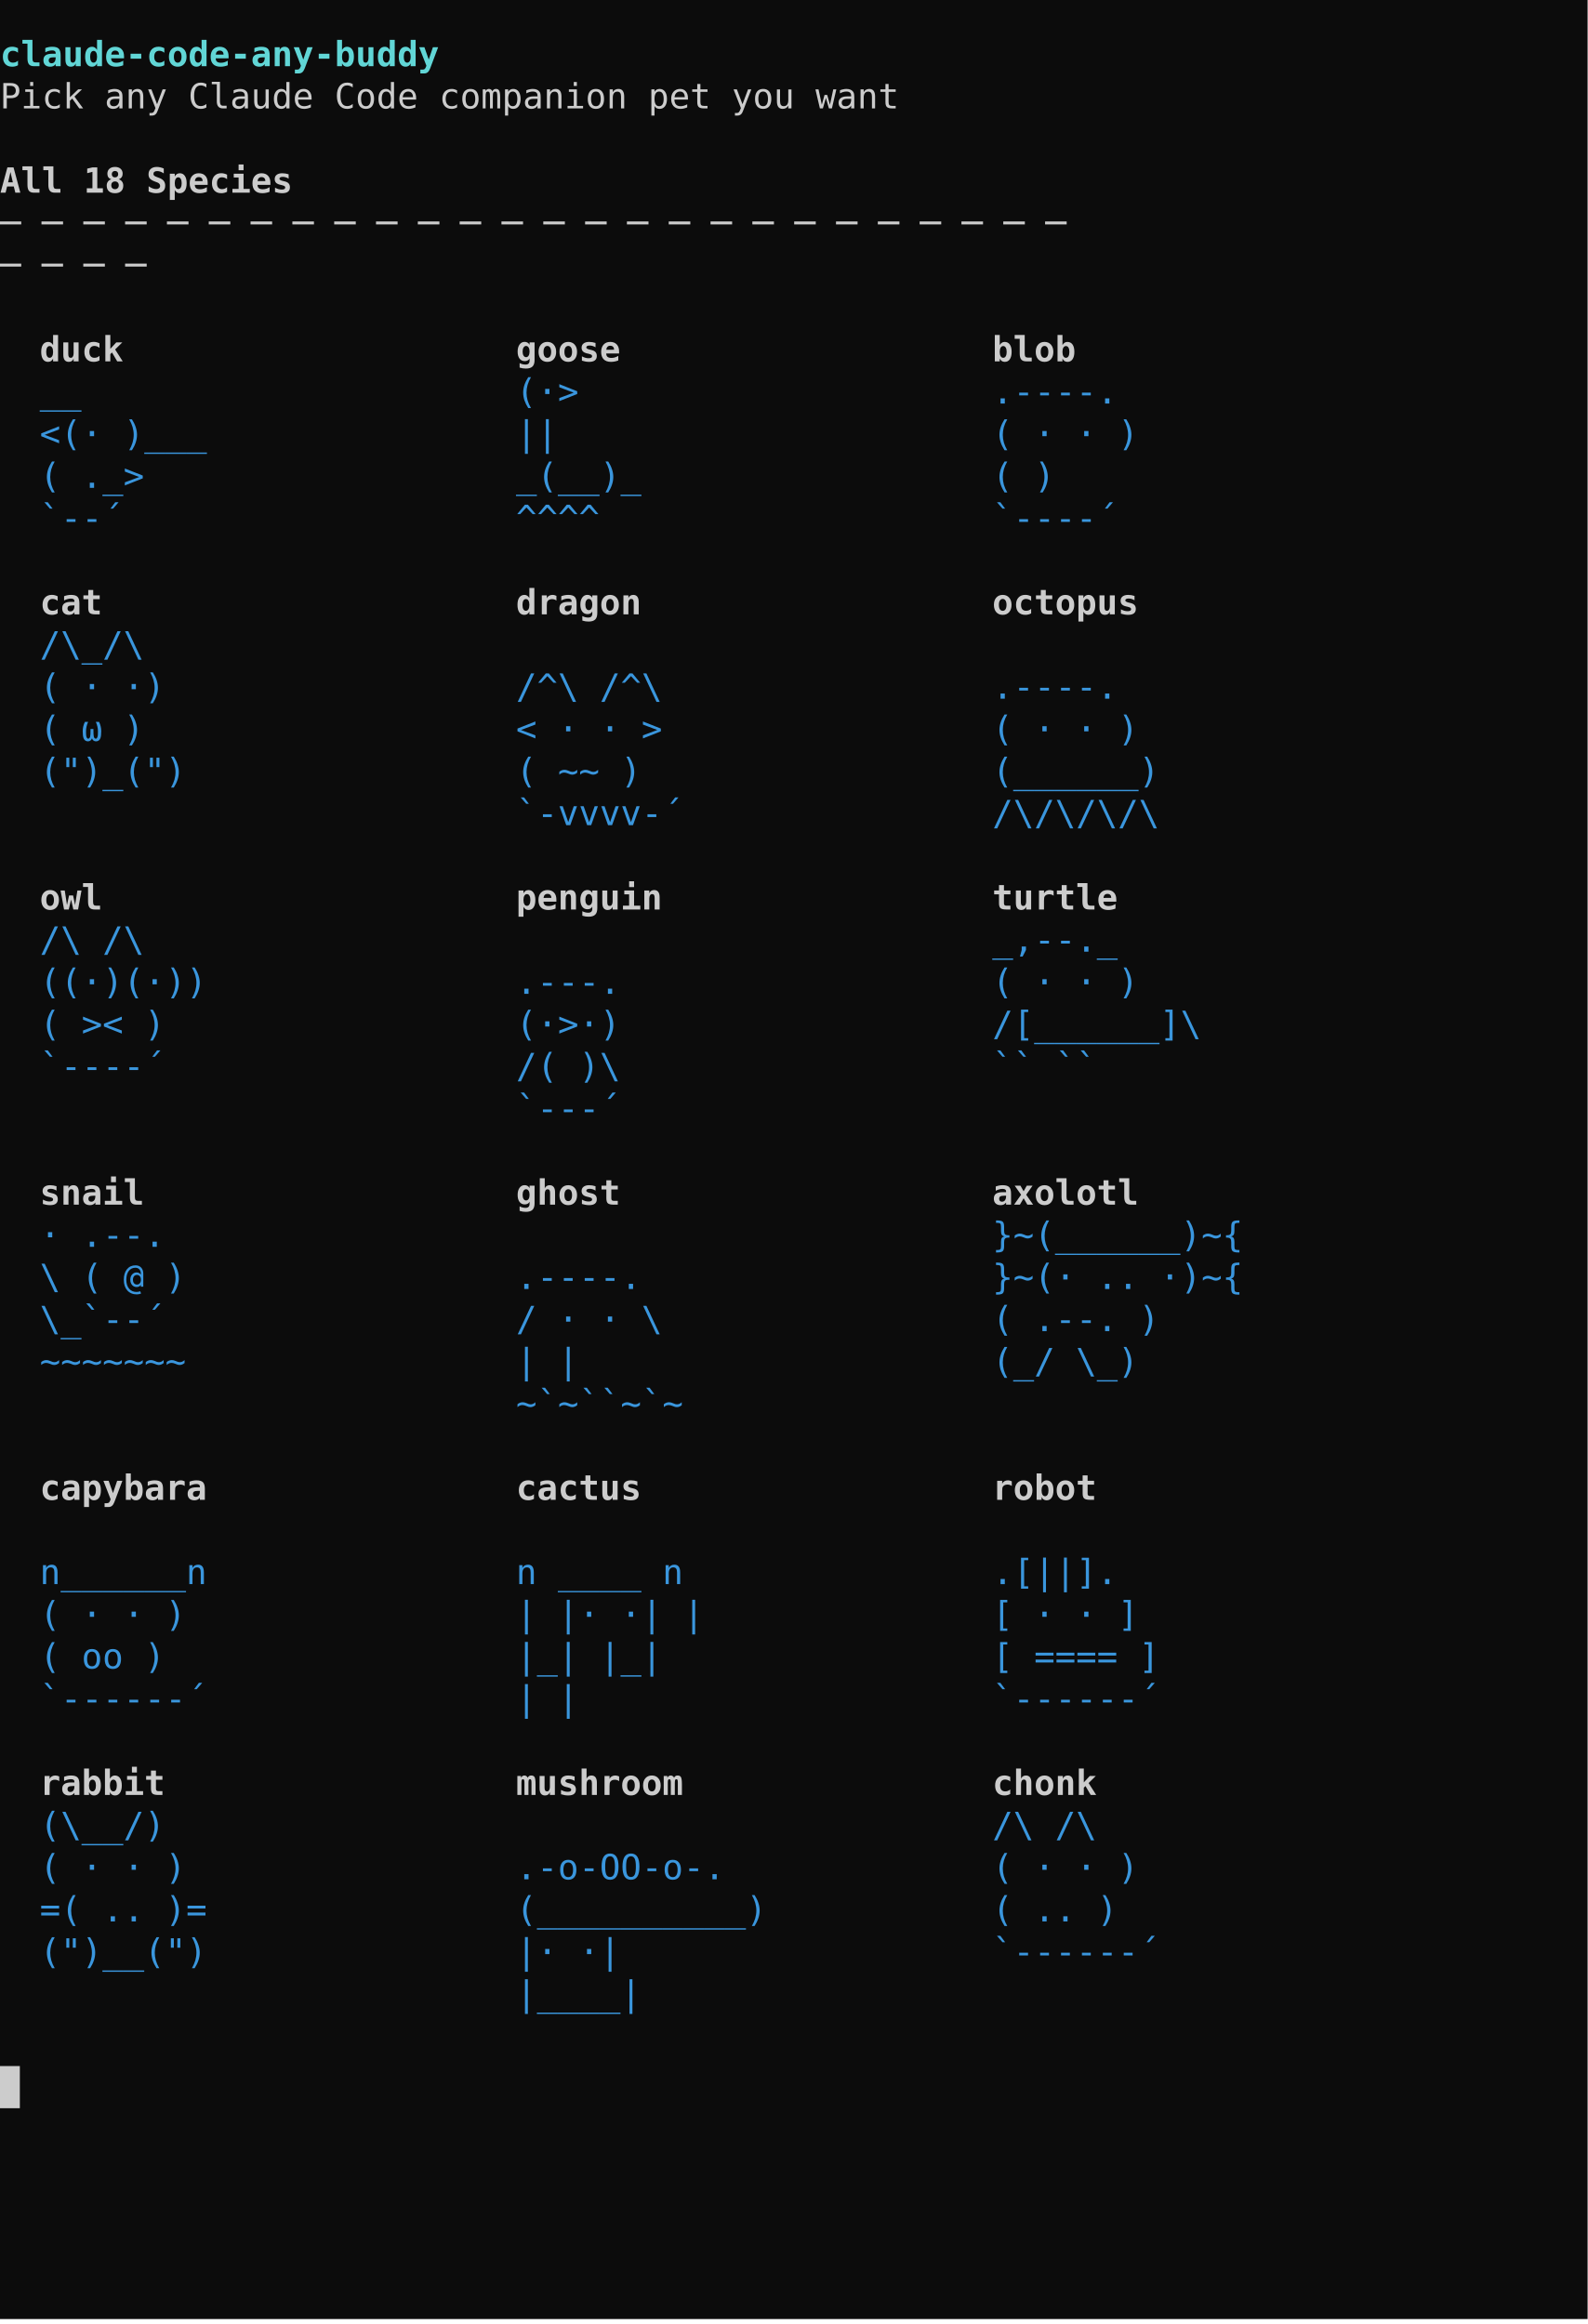
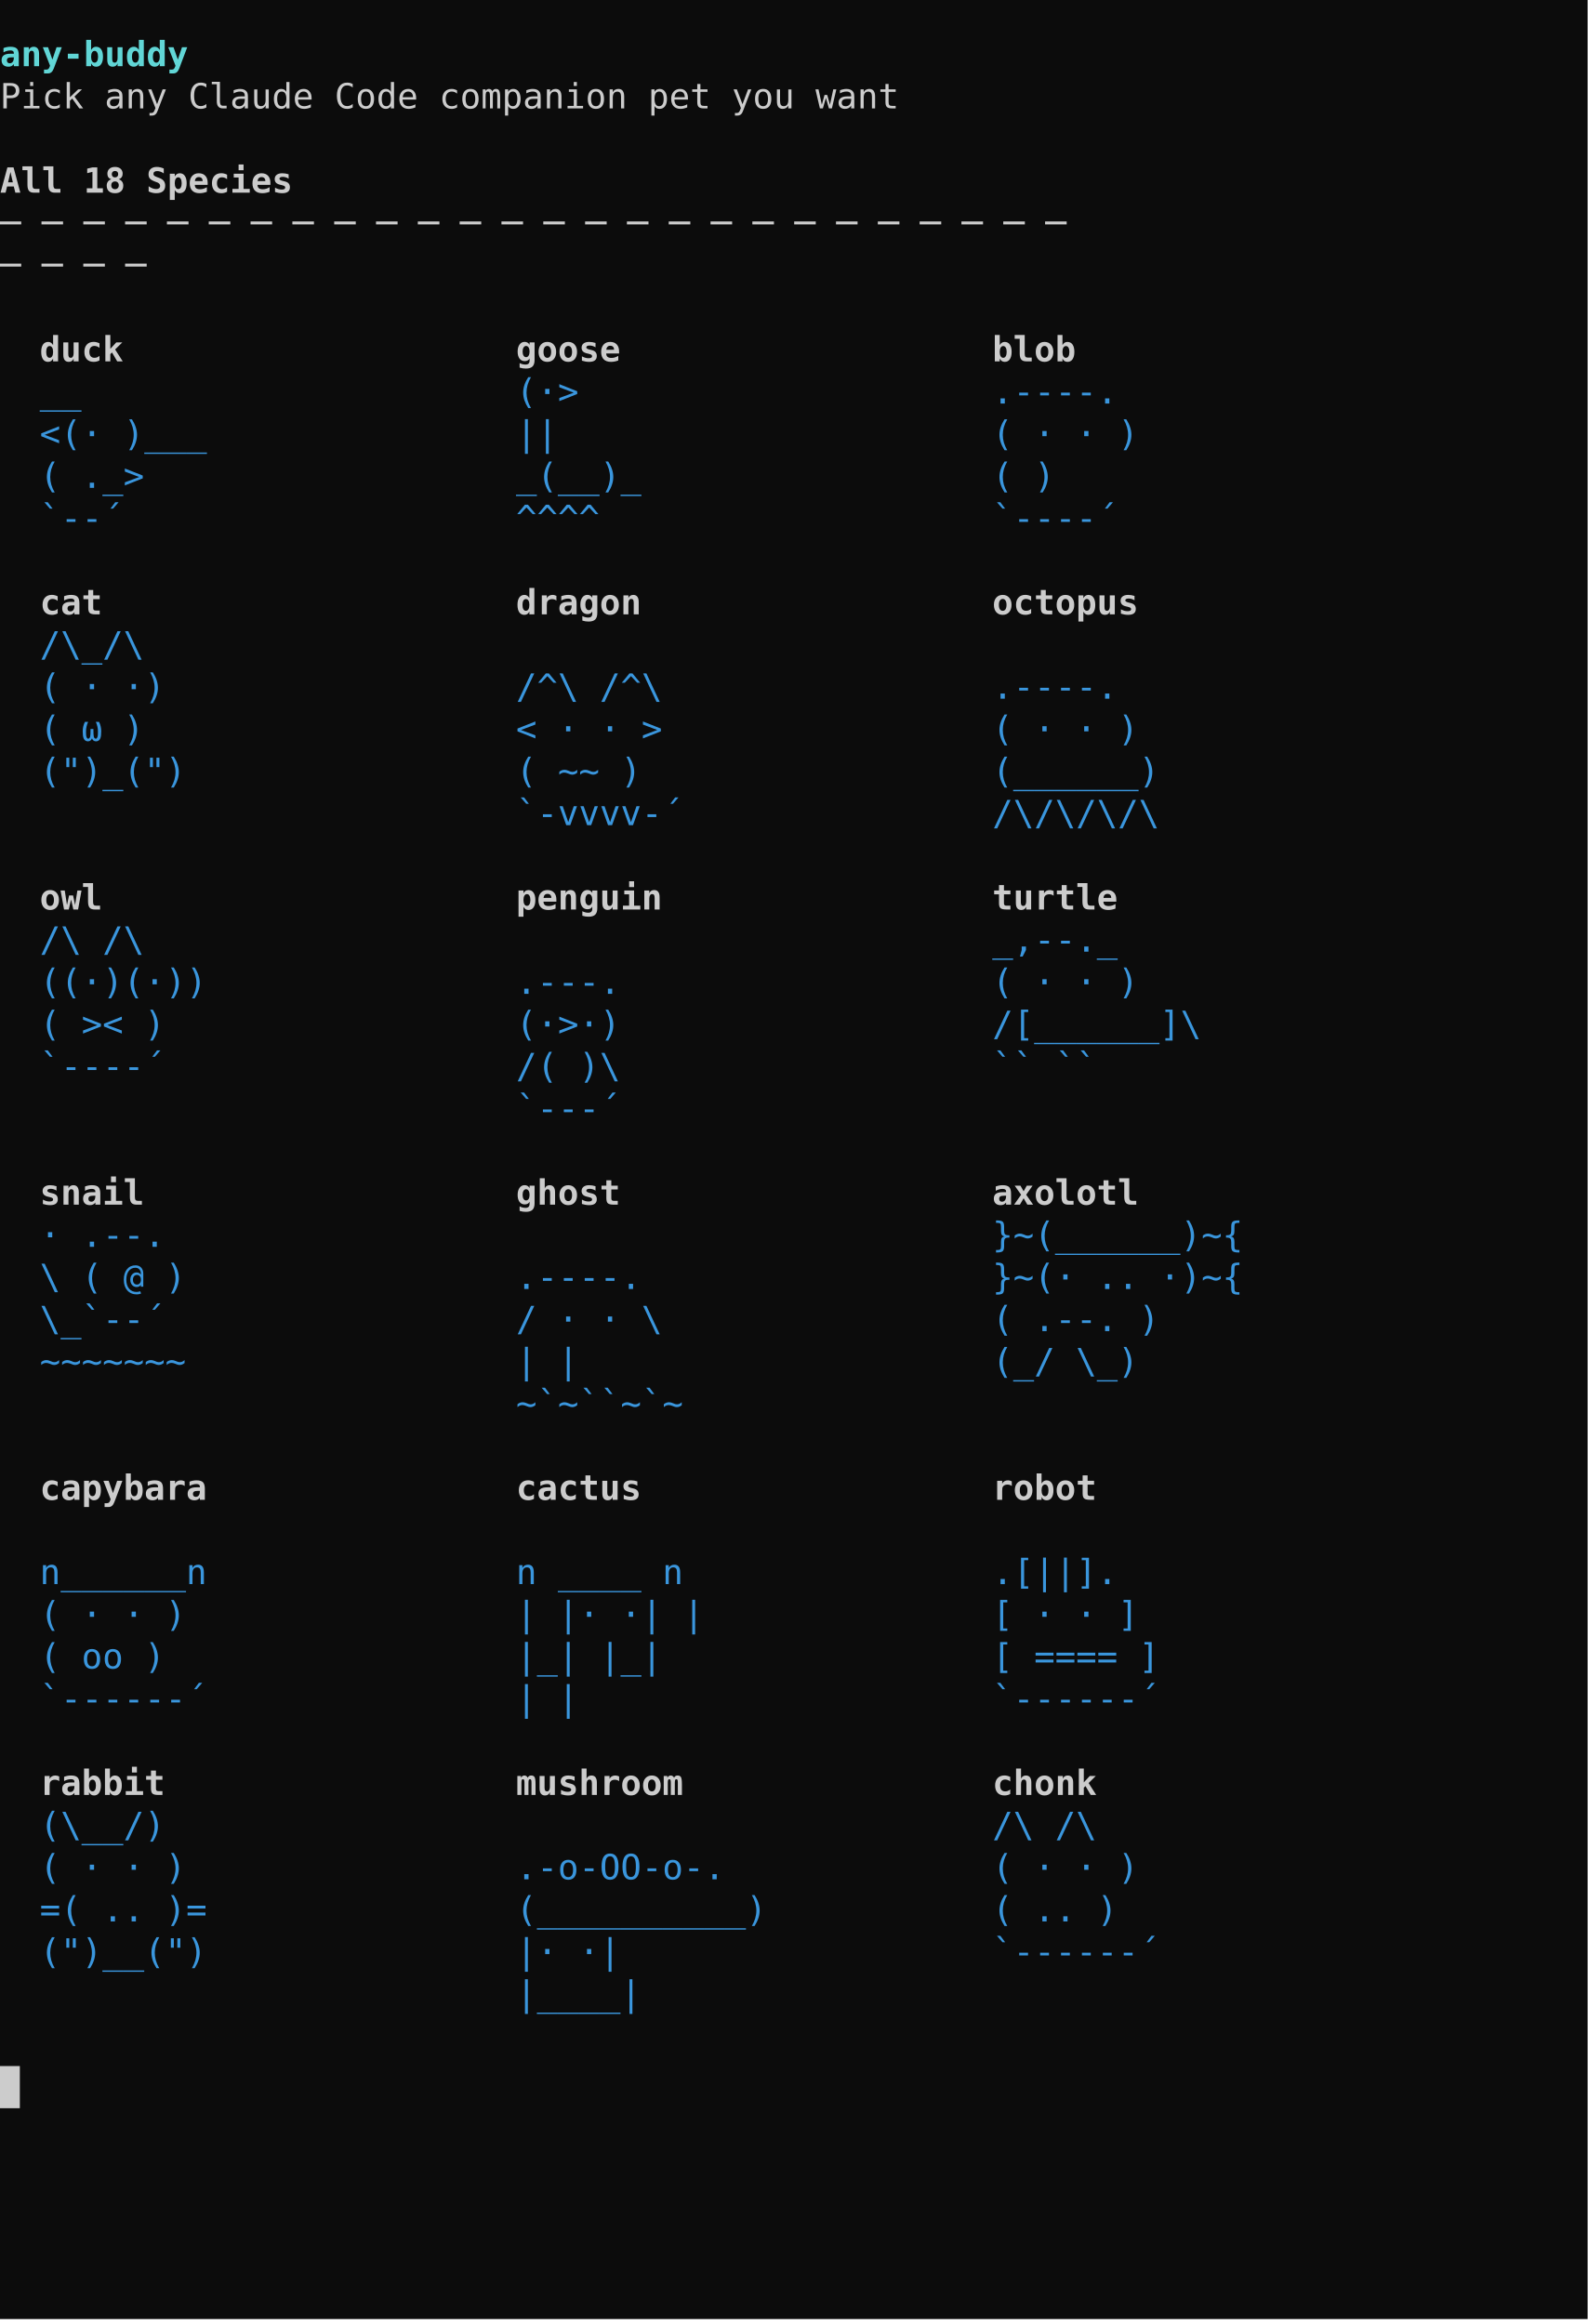
<svg xmlns="http://www.w3.org/2000/svg" xmlns:ns1="https://github.com/nbedos/termtosvg" xmlns:xlink="http://www.w3.org/1999/xlink" id="terminal" baseProfile="full" viewBox="0 0 640 937" width="640" version="1.1">
  <defs>
    <ns1:template_settings>
      <ns1:screen_geometry columns="80" rows="55" />
      <ns1:animation type="css" />
    </ns1:template_settings>
    <style type="text/css" id="generated-style">#screen {
                font-family: 'DejaVu Sans Mono', monospace;
                font-style: normal;
                font-size: 14px;
            }

        text {
            dominant-baseline: text-before-edge;
            white-space: pre;
        }
    </style>
    <style type="text/css" id="user-style">
            /* The colors defined below are the default 16 colors used for rendering text of the terminal. Adjust
               them as needed.
               PowerShell colors based on https://en.wikipedia.org/wiki/ANSI_escape_code#Colors */
            .foreground {fill: #cccccc;}
            .background {fill: #0c0c0c;}
            .color0 {fill: #0c0c0c;}
            .color1 {fill: #c50f1f;}
            .color2 {fill: #13a10e;}
            .color3 {fill: #c19c00;}
            .color4 {fill: #0037da;}
            .color5 {fill: #881798;}
            .color6 {fill: #3a96dd;}
            .color7 {fill: #cccccc;}
            .color8 {fill: #767676;}
            .color9 {fill: #e74856;}
            .color10 {fill: #16c60c;}
            .color11 {fill: #f9f1a5;}
            .color12 {fill: #3b78ff;}
            .color13 {fill: #b4009e;}
            .color14 {fill: #61d6d6;}
            .color15 {fill: #f2f2f2;}
        </style>
  </defs>
  <svg id="screen" width="640" height="935" viewBox="0 0 640 935" preserveAspectRatio="xMidYMin slice">
    <rect class="background" height="100%" width="100%" x="0" y="0" />
    <defs>
      <g id="g1">
-         <text x="0" textLength="184" font-weight="bold" class="color14">  claude-code-any-buddy</text>
+         <text x="0" textLength="184" font-weight="bold" class="color14">  any-buddy</text>
      </g>
      <g id="g2">
        <text x="0" textLength="360" class="foreground">  Pick any Claude Code companion pet you want</text>
      </g>
      <g id="g3">
        <text x="0" textLength="128" font-weight="bold" class="foreground">  All 18 Species</text>
      </g>
      <g id="g4">
        <text x="0" textLength="640" class="foreground">  ─  ─  ─  ─  ─  ─  ─  ─  ─  ─  ─  ─  ─  ─  ─  ─  ─  ─  ─  ─  ─  ─  ─  ─  ─  ─  </text>
      </g>
      <g id="g5">
        <text x="0" textLength="80" class="foreground">─  ─  ─  ─</text>
      </g>
      <g id="g6">
        <text x="0" textLength="16" class="foreground">  </text>
        <text x="16" textLength="32" font-weight="bold" class="foreground">duck</text>
        <text x="48" textLength="160" class="foreground">                    </text>
        <text x="208" textLength="40" font-weight="bold" class="foreground">goose</text>
        <text x="248" textLength="152" class="foreground">                   </text>
        <text x="400" textLength="32" font-weight="bold" class="foreground">blob</text>
        <text x="432" textLength="160" class="foreground">                    </text>
      </g>
      <g id="g7">
        <text x="0" textLength="16" class="foreground">  </text>
        <text x="16" textLength="96" class="color6">    __      </text>
        <text x="112" textLength="96" class="foreground">            </text>
        <text x="208" textLength="96" class="color6">     (·&gt;    </text>
        <text x="304" textLength="96" class="foreground">            </text>
        <text x="400" textLength="96" class="color6">   .----.   </text>
        <text x="496" textLength="96" class="foreground">            </text>
      </g>
      <g id="g8">
        <text x="0" textLength="16" class="foreground">  </text>
        <text x="16" textLength="96" class="color6">  &lt;(· )___  </text>
        <text x="112" textLength="96" class="foreground">            </text>
        <text x="208" textLength="96" class="color6">     ||     </text>
        <text x="304" textLength="96" class="foreground">            </text>
        <text x="400" textLength="96" class="color6">  ( ·  · )  </text>
        <text x="496" textLength="96" class="foreground">            </text>
      </g>
      <g id="g9">
        <text x="0" textLength="16" class="foreground">  </text>
        <text x="16" textLength="96" class="color6">   (  ._&gt;   </text>
        <text x="112" textLength="96" class="foreground">            </text>
        <text x="208" textLength="96" class="color6">   _(__)_   </text>
        <text x="304" textLength="96" class="foreground">            </text>
        <text x="400" textLength="96" class="color6">  (      )  </text>
        <text x="496" textLength="96" class="foreground">            </text>
      </g>
      <g id="g10">
        <text x="0" textLength="16" class="foreground">  </text>
        <text x="16" textLength="96" class="color6">    `--´    </text>
        <text x="112" textLength="96" class="foreground">            </text>
        <text x="208" textLength="96" class="color6">    ^^^^    </text>
        <text x="304" textLength="96" class="foreground">            </text>
        <text x="400" textLength="96" class="color6">   `----´   </text>
        <text x="496" textLength="96" class="foreground">            </text>
      </g>
      <g id="g11">
        <text x="0" textLength="16" class="foreground">  </text>
        <text x="16" textLength="24" font-weight="bold" class="foreground">cat</text>
        <text x="40" textLength="168" class="foreground">                     </text>
        <text x="208" textLength="48" font-weight="bold" class="foreground">dragon</text>
        <text x="256" textLength="144" class="foreground">                  </text>
        <text x="400" textLength="56" font-weight="bold" class="foreground">octopus</text>
        <text x="456" textLength="136" class="foreground">                 </text>
      </g>
      <g id="g12">
        <text x="0" textLength="16" class="foreground">  </text>
        <text x="16" textLength="96" class="color6">   /\_/\    </text>
        <text x="112" textLength="96" class="foreground">            </text>
        <text x="208" textLength="96" class="color6">            </text>
        <text x="304" textLength="96" class="foreground">            </text>
        <text x="400" textLength="96" class="color6">            </text>
        <text x="496" textLength="96" class="foreground">            </text>
      </g>
      <g id="g13">
        <text x="0" textLength="16" class="foreground">  </text>
        <text x="16" textLength="96" class="color6">  ( ·   ·)  </text>
        <text x="112" textLength="96" class="foreground">            </text>
        <text x="208" textLength="96" class="color6">  /^\  /^\  </text>
        <text x="304" textLength="96" class="foreground">            </text>
        <text x="400" textLength="96" class="color6">   .----.   </text>
        <text x="496" textLength="96" class="foreground">            </text>
      </g>
      <g id="g14">
        <text x="0" textLength="16" class="foreground">  </text>
        <text x="16" textLength="96" class="color6">  (  ω  )   </text>
        <text x="112" textLength="96" class="foreground">            </text>
        <text x="208" textLength="96" class="color6"> &lt;  ·  ·  &gt; </text>
        <text x="304" textLength="96" class="foreground">            </text>
        <text x="400" textLength="96" class="color6">  ( ·  · )  </text>
        <text x="496" textLength="96" class="foreground">            </text>
      </g>
      <g id="g15">
        <text x="0" textLength="16" class="foreground">  </text>
        <text x="16" textLength="96" class="color6">  (")_(")   </text>
        <text x="112" textLength="96" class="foreground">            </text>
        <text x="208" textLength="96" class="color6"> (   ~~   ) </text>
        <text x="304" textLength="96" class="foreground">            </text>
        <text x="400" textLength="96" class="color6">  (______)  </text>
        <text x="496" textLength="96" class="foreground">            </text>
      </g>
      <g id="g16">
        <text x="0" textLength="208" class="foreground">                          </text>
        <text x="208" textLength="96" class="color6">  `-vvvv-´  </text>
        <text x="304" textLength="96" class="foreground">            </text>
        <text x="400" textLength="96" class="color6">  /\/\/\/\  </text>
        <text x="496" textLength="96" class="foreground">            </text>
      </g>
      <g id="g17">
        <text x="0" textLength="16" class="foreground">  </text>
        <text x="16" textLength="24" font-weight="bold" class="foreground">owl</text>
        <text x="40" textLength="168" class="foreground">                     </text>
        <text x="208" textLength="56" font-weight="bold" class="foreground">penguin</text>
        <text x="264" textLength="136" class="foreground">                 </text>
        <text x="400" textLength="48" font-weight="bold" class="foreground">turtle</text>
        <text x="448" textLength="144" class="foreground">                  </text>
      </g>
      <g id="g18">
        <text x="0" textLength="16" class="foreground">  </text>
        <text x="16" textLength="96" class="color6">   /\  /\   </text>
        <text x="112" textLength="96" class="foreground">            </text>
        <text x="208" textLength="96" class="color6">            </text>
        <text x="304" textLength="96" class="foreground">            </text>
        <text x="400" textLength="96" class="color6">   _,--._   </text>
        <text x="496" textLength="96" class="foreground">            </text>
      </g>
      <g id="g19">
        <text x="0" textLength="16" class="foreground">  </text>
        <text x="16" textLength="96" class="color6">  ((·)(·))  </text>
        <text x="112" textLength="96" class="foreground">            </text>
        <text x="208" textLength="96" class="color6">  .---.     </text>
        <text x="304" textLength="96" class="foreground">            </text>
        <text x="400" textLength="96" class="color6">  ( ·  · )  </text>
        <text x="496" textLength="96" class="foreground">            </text>
      </g>
      <g id="g20">
        <text x="0" textLength="16" class="foreground">  </text>
        <text x="16" textLength="96" class="color6">  (  &gt;&lt;  )  </text>
        <text x="112" textLength="96" class="foreground">            </text>
        <text x="208" textLength="96" class="color6">  (·&gt;·)     </text>
        <text x="304" textLength="96" class="foreground">            </text>
        <text x="400" textLength="96" class="color6"> /[______]\ </text>
        <text x="496" textLength="96" class="foreground">            </text>
      </g>
      <g id="g21">
        <text x="0" textLength="16" class="foreground">  </text>
        <text x="16" textLength="96" class="color6">   `----´   </text>
        <text x="112" textLength="96" class="foreground">            </text>
        <text x="208" textLength="96" class="color6"> /(   )\    </text>
        <text x="304" textLength="96" class="foreground">            </text>
        <text x="400" textLength="96" class="color6">  ``    ``  </text>
        <text x="496" textLength="96" class="foreground">            </text>
      </g>
      <g id="g22">
        <text x="0" textLength="208" class="foreground">                          </text>
        <text x="208" textLength="96" class="color6">  `---´     </text>
        <text x="304" textLength="288" class="foreground">                                    </text>
      </g>
      <g id="g23">
        <text x="0" textLength="16" class="foreground">  </text>
        <text x="16" textLength="40" font-weight="bold" class="foreground">snail</text>
        <text x="56" textLength="152" class="foreground">                   </text>
        <text x="208" textLength="40" font-weight="bold" class="foreground">ghost</text>
        <text x="248" textLength="152" class="foreground">                   </text>
        <text x="400" textLength="56" font-weight="bold" class="foreground">axolotl</text>
        <text x="456" textLength="136" class="foreground">                 </text>
      </g>
      <g id="g24">
        <text x="0" textLength="16" class="foreground">  </text>
        <text x="16" textLength="96" class="color6"> ·    .--.  </text>
        <text x="112" textLength="96" class="foreground">            </text>
        <text x="208" textLength="96" class="color6">            </text>
        <text x="304" textLength="96" class="foreground">            </text>
        <text x="400" textLength="96" class="color6">}~(______)~{</text>
        <text x="496" textLength="96" class="foreground">            </text>
      </g>
      <g id="g25">
        <text x="0" textLength="16" class="foreground">  </text>
        <text x="16" textLength="96" class="color6">  \  ( @ )  </text>
        <text x="112" textLength="96" class="foreground">            </text>
        <text x="208" textLength="96" class="color6">   .----.   </text>
        <text x="304" textLength="96" class="foreground">            </text>
        <text x="400" textLength="96" class="color6">}~(· .. ·)~{</text>
        <text x="496" textLength="96" class="foreground">            </text>
      </g>
      <g id="g26">
        <text x="0" textLength="16" class="foreground">  </text>
        <text x="16" textLength="96" class="color6">   \_`--´   </text>
        <text x="112" textLength="96" class="foreground">            </text>
        <text x="208" textLength="96" class="color6">  / ·  · \  </text>
        <text x="304" textLength="96" class="foreground">            </text>
        <text x="400" textLength="96" class="color6">  ( .--. )  </text>
        <text x="496" textLength="96" class="foreground">            </text>
      </g>
      <g id="g27">
        <text x="0" textLength="16" class="foreground">  </text>
        <text x="16" textLength="96" class="color6">  ~~~~~~~   </text>
        <text x="112" textLength="96" class="foreground">            </text>
        <text x="208" textLength="96" class="color6">  |      |  </text>
        <text x="304" textLength="96" class="foreground">            </text>
        <text x="400" textLength="96" class="color6">  (_/  \_)  </text>
        <text x="496" textLength="96" class="foreground">            </text>
      </g>
      <g id="g28">
        <text x="0" textLength="208" class="foreground">                          </text>
        <text x="208" textLength="96" class="color6">  ~`~``~`~  </text>
        <text x="304" textLength="288" class="foreground">                                    </text>
      </g>
      <g id="g29">
        <text x="0" textLength="16" class="foreground">  </text>
        <text x="16" textLength="64" font-weight="bold" class="foreground">capybara</text>
        <text x="80" textLength="128" class="foreground">                </text>
        <text x="208" textLength="48" font-weight="bold" class="foreground">cactus</text>
        <text x="256" textLength="144" class="foreground">                  </text>
        <text x="400" textLength="40" font-weight="bold" class="foreground">robot</text>
        <text x="440" textLength="152" class="foreground">                   </text>
      </g>
      <g id="g30">
        <text x="0" textLength="16" class="foreground">  </text>
        <text x="16" textLength="96" class="color6">            </text>
        <text x="112" textLength="96" class="foreground">            </text>
        <text x="208" textLength="96" class="color6">            </text>
        <text x="304" textLength="96" class="foreground">            </text>
        <text x="400" textLength="96" class="color6">            </text>
        <text x="496" textLength="96" class="foreground">            </text>
      </g>
      <g id="g31">
        <text x="0" textLength="16" class="foreground">  </text>
        <text x="16" textLength="96" class="color6">  n______n  </text>
        <text x="112" textLength="96" class="foreground">            </text>
        <text x="208" textLength="96" class="color6"> n  ____  n </text>
        <text x="304" textLength="96" class="foreground">            </text>
        <text x="400" textLength="96" class="color6">   .[||].   </text>
        <text x="496" textLength="96" class="foreground">            </text>
      </g>
      <g id="g32">
        <text x="0" textLength="16" class="foreground">  </text>
        <text x="16" textLength="96" class="color6"> ( ·    · ) </text>
        <text x="112" textLength="96" class="foreground">            </text>
        <text x="208" textLength="96" class="color6"> | |·  ·| | </text>
        <text x="304" textLength="96" class="foreground">            </text>
        <text x="400" textLength="96" class="color6">  [ ·  · ]  </text>
        <text x="496" textLength="96" class="foreground">            </text>
      </g>
      <g id="g33">
        <text x="0" textLength="16" class="foreground">  </text>
        <text x="16" textLength="96" class="color6"> (   oo   ) </text>
        <text x="112" textLength="96" class="foreground">            </text>
        <text x="208" textLength="96" class="color6"> |_|    |_| </text>
        <text x="304" textLength="96" class="foreground">            </text>
        <text x="400" textLength="96" class="color6">  [ ==== ]  </text>
        <text x="496" textLength="96" class="foreground">            </text>
      </g>
      <g id="g34">
        <text x="0" textLength="16" class="foreground">  </text>
        <text x="16" textLength="96" class="color6">  `------´  </text>
        <text x="112" textLength="96" class="foreground">            </text>
        <text x="208" textLength="96" class="color6">   |    |   </text>
        <text x="304" textLength="96" class="foreground">            </text>
        <text x="400" textLength="96" class="color6">  `------´  </text>
        <text x="496" textLength="96" class="foreground">            </text>
      </g>
      <g id="g35">
        <text x="0" textLength="16" class="foreground">  </text>
        <text x="16" textLength="48" font-weight="bold" class="foreground">rabbit</text>
        <text x="64" textLength="144" class="foreground">                  </text>
        <text x="208" textLength="64" font-weight="bold" class="foreground">mushroom</text>
        <text x="272" textLength="128" class="foreground">                </text>
        <text x="400" textLength="40" font-weight="bold" class="foreground">chonk</text>
        <text x="440" textLength="152" class="foreground">                   </text>
      </g>
      <g id="g36">
        <text x="0" textLength="16" class="foreground">  </text>
        <text x="16" textLength="96" class="color6">   (\__/)   </text>
        <text x="112" textLength="96" class="foreground">            </text>
        <text x="208" textLength="96" class="color6">            </text>
        <text x="304" textLength="96" class="foreground">            </text>
        <text x="400" textLength="96" class="color6">  /\    /\  </text>
        <text x="496" textLength="96" class="foreground">            </text>
      </g>
      <g id="g37">
        <text x="0" textLength="16" class="foreground">  </text>
        <text x="16" textLength="96" class="color6">  ( ·  · )  </text>
        <text x="112" textLength="96" class="foreground">            </text>
        <text x="208" textLength="96" class="color6"> .-o-OO-o-. </text>
        <text x="304" textLength="96" class="foreground">            </text>
        <text x="400" textLength="96" class="color6"> ( ·    · ) </text>
        <text x="496" textLength="96" class="foreground">            </text>
      </g>
      <g id="g38">
        <text x="0" textLength="16" class="foreground">  </text>
        <text x="16" textLength="96" class="color6"> =(  ..  )= </text>
        <text x="112" textLength="96" class="foreground">            </text>
        <text x="208" textLength="96" class="color6">(__________)</text>
        <text x="304" textLength="96" class="foreground">            </text>
        <text x="400" textLength="96" class="color6"> (   ..   ) </text>
        <text x="496" textLength="96" class="foreground">            </text>
      </g>
      <g id="g39">
        <text x="0" textLength="16" class="foreground">  </text>
        <text x="16" textLength="96" class="color6">  (")__(")  </text>
        <text x="112" textLength="96" class="foreground">            </text>
        <text x="208" textLength="96" class="color6">   |·  ·|   </text>
        <text x="304" textLength="96" class="foreground">            </text>
        <text x="400" textLength="96" class="color6">  `------´  </text>
        <text x="496" textLength="96" class="foreground">            </text>
      </g>
      <g id="g40">
        <text x="0" textLength="208" class="foreground">                          </text>
        <text x="208" textLength="96" class="color6">   |____|   </text>
        <text x="304" textLength="288" class="foreground">                                    </text>
      </g>
      <g id="g41">
        <text x="0" textLength="8" class="background"> </text>
      </g>
    </defs>
    <g>
      <use xlink:href="#g1" y="17" />
      <use xlink:href="#g2" y="34" />
      <use xlink:href="#g3" y="68" />
      <use xlink:href="#g4" y="85" />
      <use xlink:href="#g5" y="102" />
      <use xlink:href="#g6" y="136" />
      <use xlink:href="#g7" y="153" />
      <use xlink:href="#g8" y="170" />
      <use xlink:href="#g9" y="187" />
      <use xlink:href="#g10" y="204" />
      <use xlink:href="#g11" y="238" />
      <use xlink:href="#g12" y="255" />
      <use xlink:href="#g13" y="272" />
      <use xlink:href="#g14" y="289" />
      <use xlink:href="#g15" y="306" />
      <use xlink:href="#g16" y="323" />
      <use xlink:href="#g17" y="357" />
      <use xlink:href="#g18" y="374" />
      <use xlink:href="#g19" y="391" />
      <use xlink:href="#g20" y="408" />
      <use xlink:href="#g21" y="425" />
      <use xlink:href="#g22" y="442" />
      <use xlink:href="#g23" y="476" />
      <use xlink:href="#g24" y="493" />
      <use xlink:href="#g25" y="510" />
      <use xlink:href="#g26" y="527" />
      <use xlink:href="#g27" y="544" />
      <use xlink:href="#g28" y="561" />
      <use xlink:href="#g29" y="595" />
      <use xlink:href="#g30" y="612" />
      <use xlink:href="#g31" y="629" />
      <use xlink:href="#g32" y="646" />
      <use xlink:href="#g33" y="663" />
      <use xlink:href="#g34" y="680" />
      <use xlink:href="#g35" y="714" />
      <use xlink:href="#g36" y="731" />
      <use xlink:href="#g37" y="748" />
      <use xlink:href="#g38" y="765" />
      <use xlink:href="#g39" y="782" />
      <use xlink:href="#g40" y="799" />
      <rect x="0" y="833" width="8" height="17" class="foreground" />
      <use xlink:href="#g41" y="833" />
    </g>
  </svg>
</svg>
